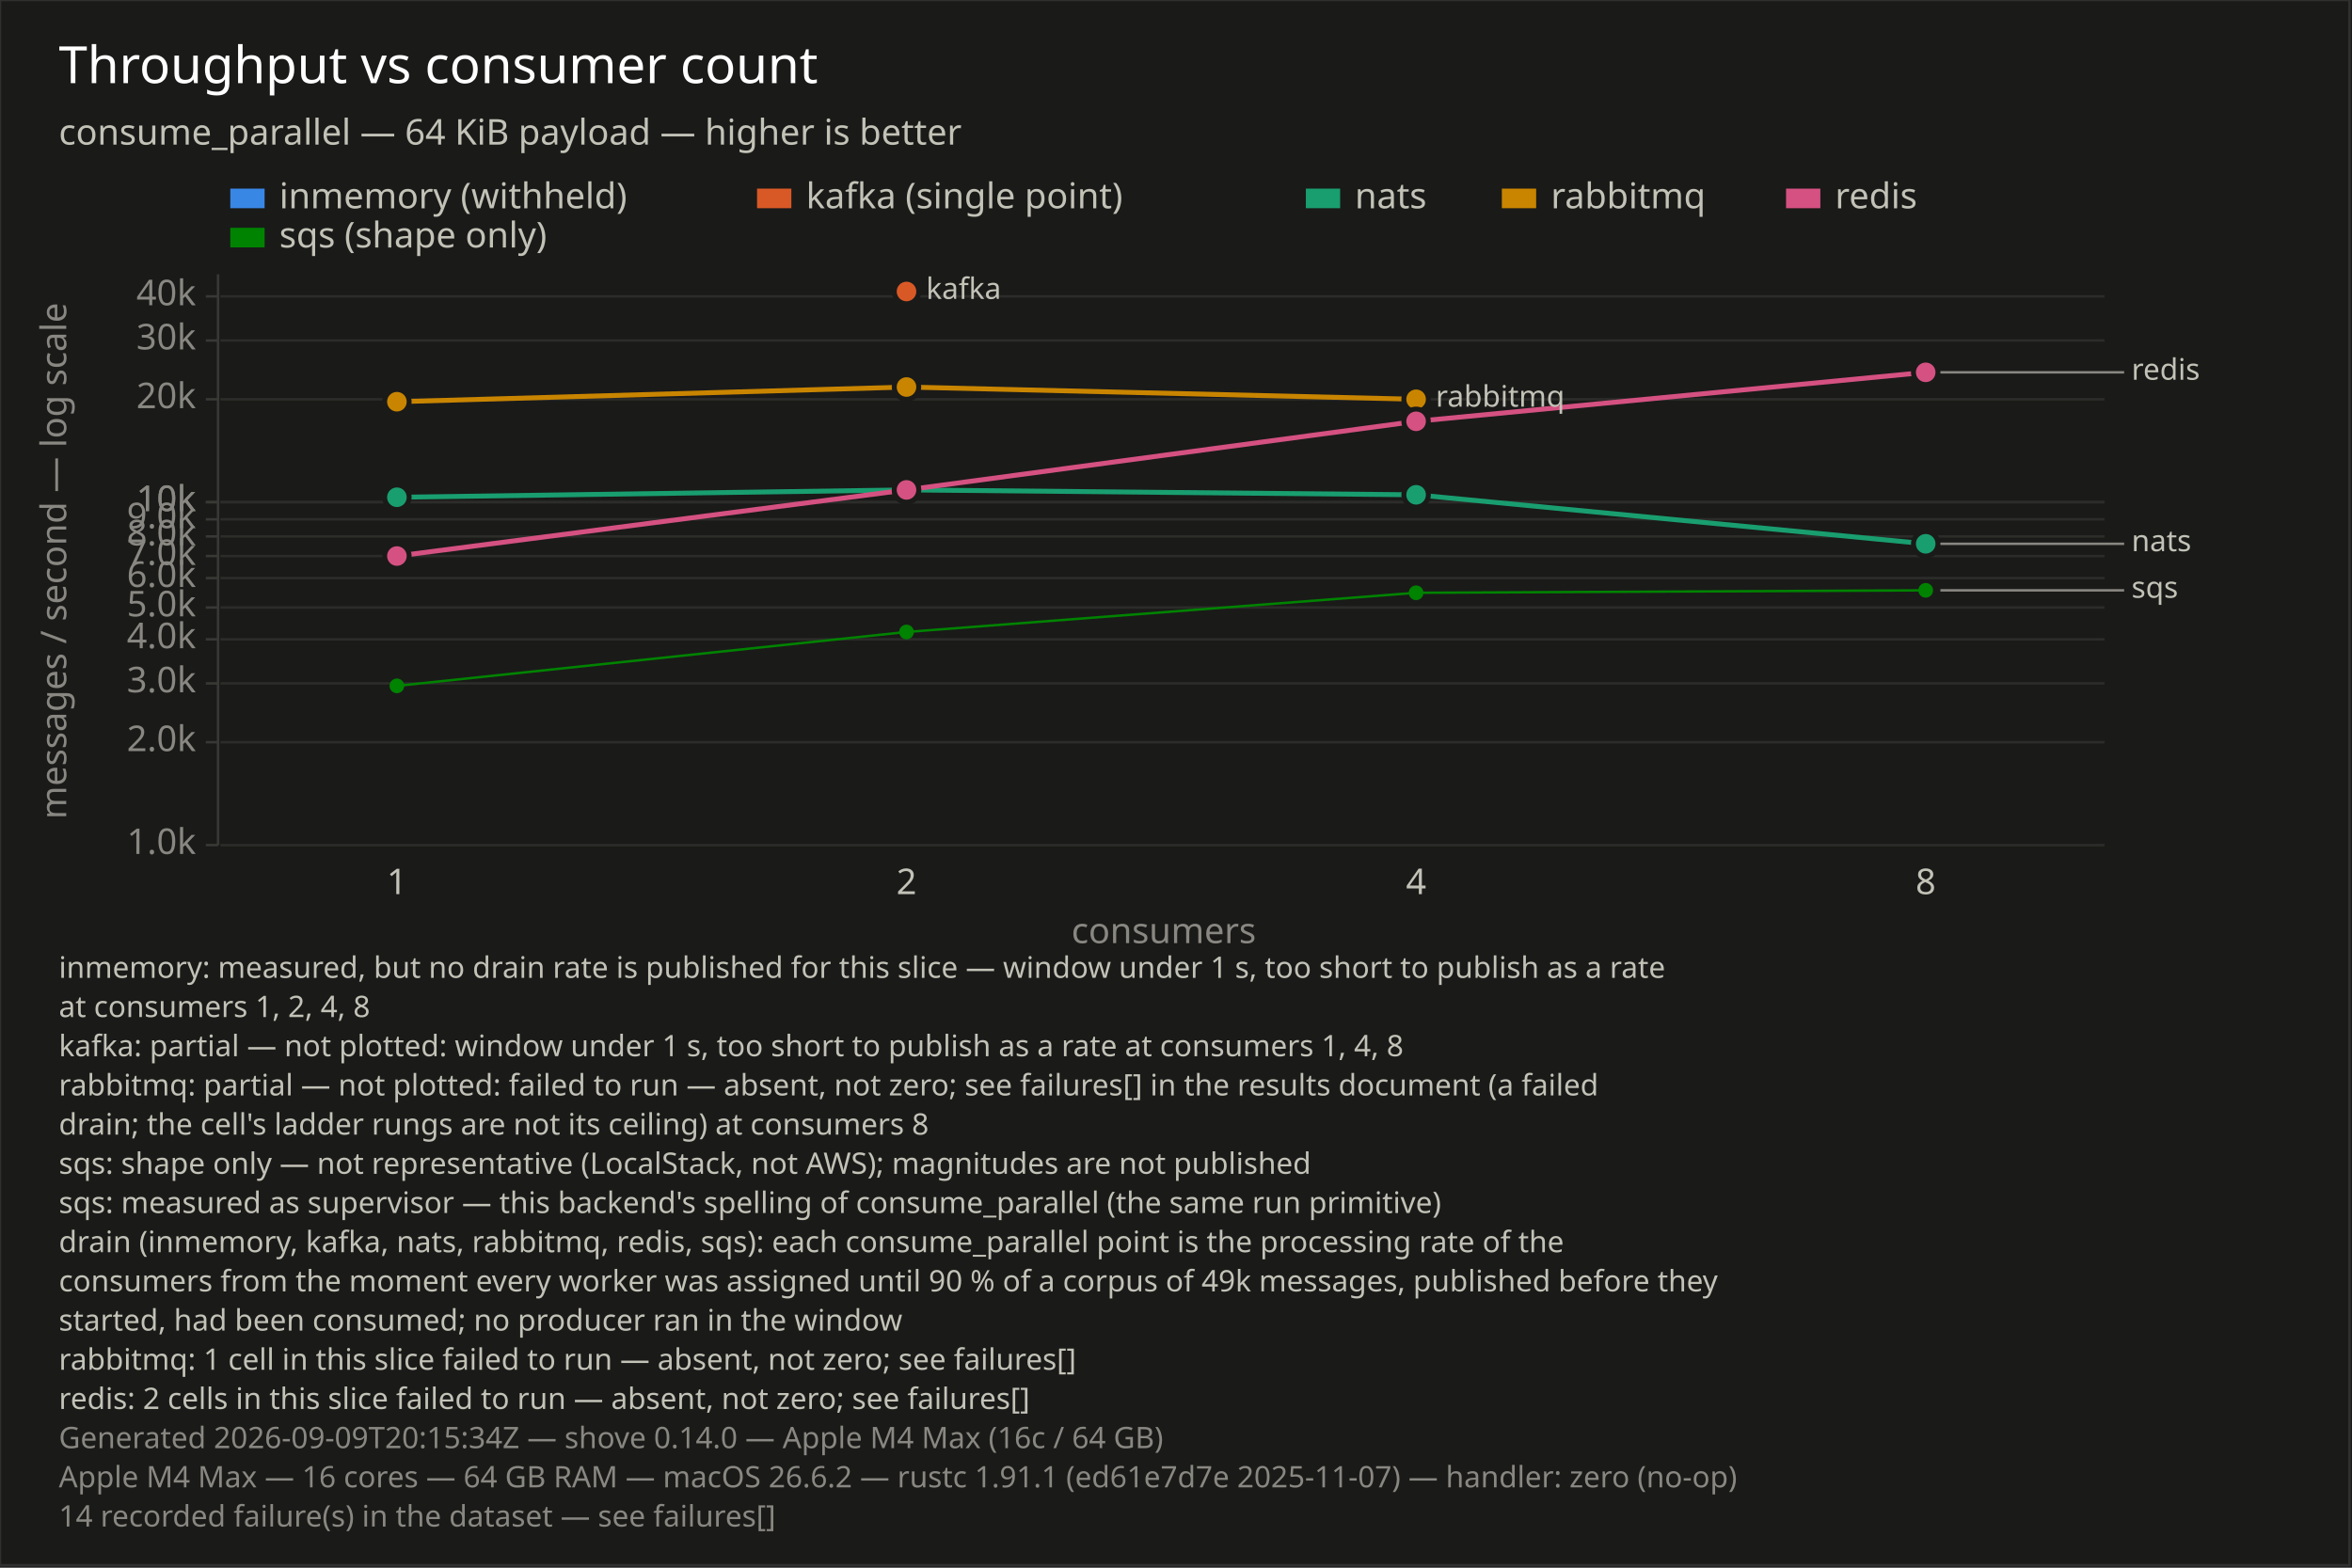
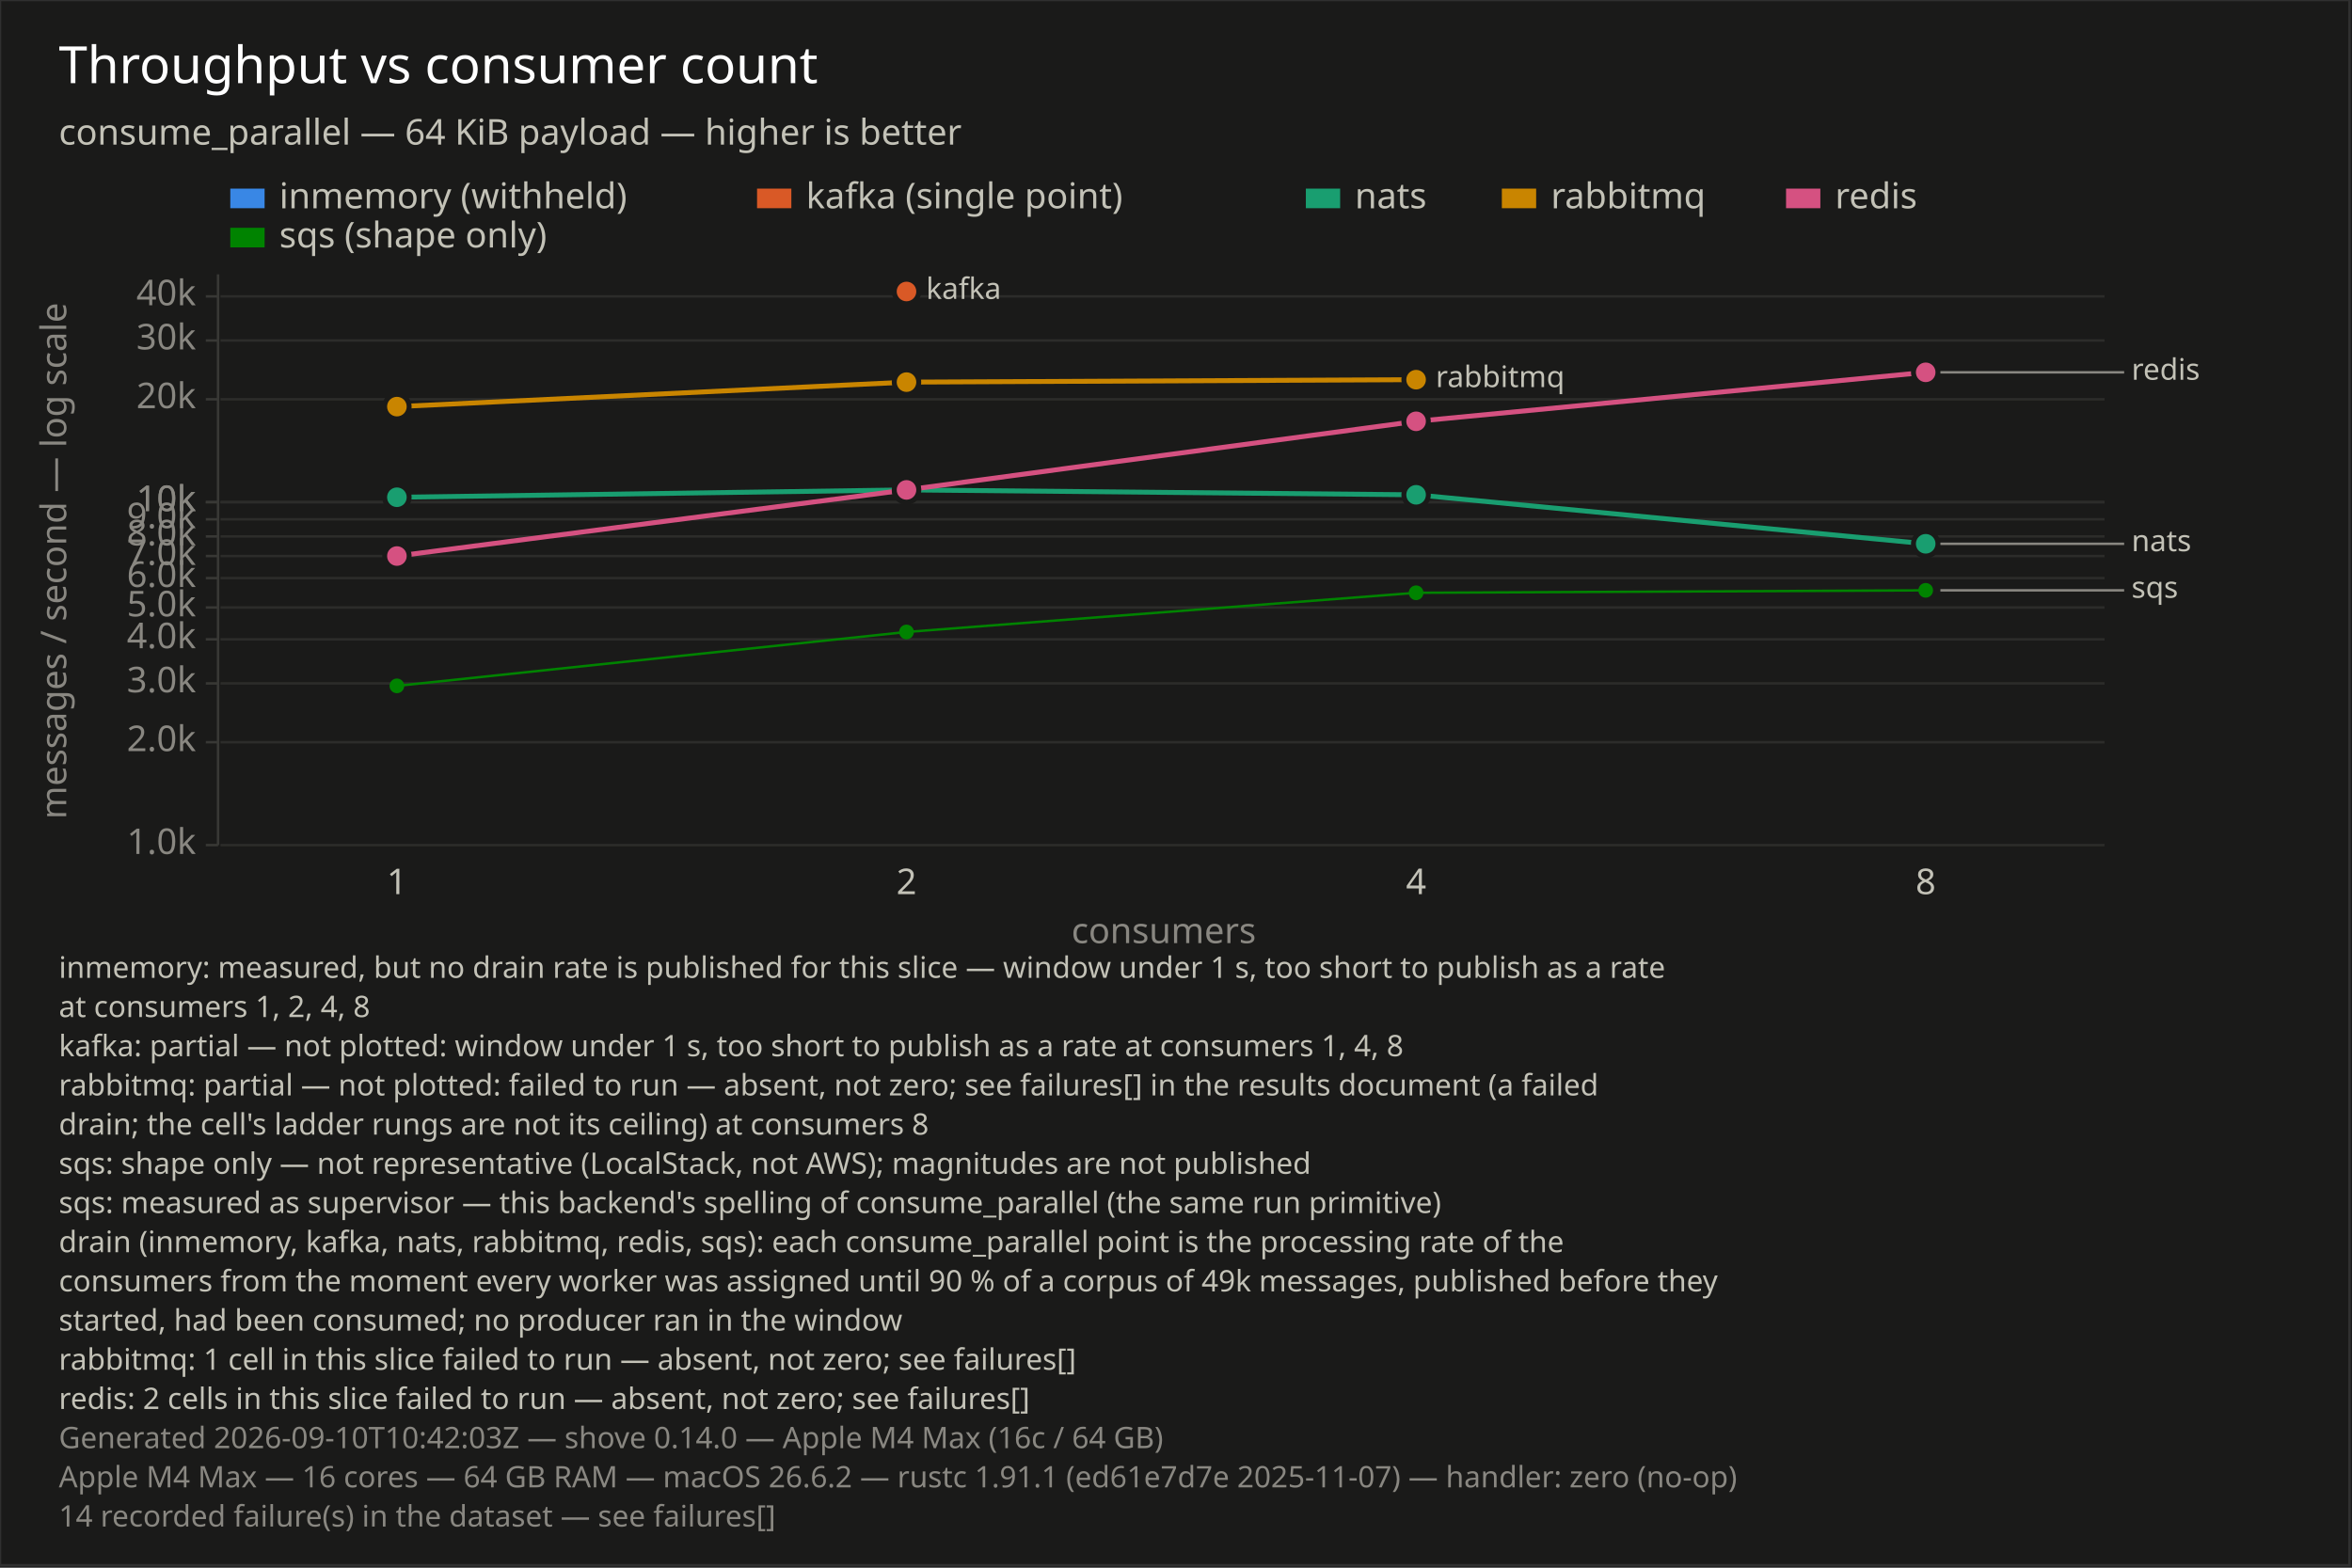
<svg xmlns="http://www.w3.org/2000/svg" width="960" height="640" viewBox="0 0 960 640">
  <rect x="0" y="0" width="960" height="640" opacity="1" fill="#1A1A19" stroke="none" />
  <rect x="0" y="0" width="959" height="639" opacity="0.1" fill="none" stroke="#FFFFFF" />
  <text x="24" y="18" dy="0.76em" text-anchor="start" font-family="sans-serif" font-size="20.968" opacity="1" fill="#FFFFFF">
Throughput vs consumer count
</text>
  <text x="24" y="48" dy="0.76em" text-anchor="start" font-family="sans-serif" font-size="14.516" opacity="1" fill="#C3C2B7">
consume_parallel — 64 KiB payload — higher is better
</text>
  <text x="24" y="390" dy="0.76em" text-anchor="start" font-family="sans-serif" font-size="12.097" opacity="1" fill="#C3C2B7">
inmemory: measured, but no drain rate is published for this slice — window under 1 s, too short to publish as a rate
</text>
  <text x="24" y="406" dy="0.76em" text-anchor="start" font-family="sans-serif" font-size="12.097" opacity="1" fill="#C3C2B7">
at consumers 1, 2, 4, 8
</text>
  <text x="24" y="422" dy="0.76em" text-anchor="start" font-family="sans-serif" font-size="12.097" opacity="1" fill="#C3C2B7">
kafka: partial — not plotted: window under 1 s, too short to publish as a rate at consumers 1, 4, 8
</text>
  <text x="24" y="438" dy="0.76em" text-anchor="start" font-family="sans-serif" font-size="12.097" opacity="1" fill="#C3C2B7">
rabbitmq: partial — not plotted: failed to run — absent, not zero; see failures[] in the results document (a failed
</text>
  <text x="24" y="454" dy="0.76em" text-anchor="start" font-family="sans-serif" font-size="12.097" opacity="1" fill="#C3C2B7">
drain; the cell's ladder rungs are not its ceiling) at consumers 8
</text>
  <text x="24" y="470" dy="0.76em" text-anchor="start" font-family="sans-serif" font-size="12.097" opacity="1" fill="#C3C2B7">
sqs: shape only — not representative (LocalStack, not AWS); magnitudes are not published
</text>
  <text x="24" y="486" dy="0.76em" text-anchor="start" font-family="sans-serif" font-size="12.097" opacity="1" fill="#C3C2B7">
sqs: measured as supervisor — this backend's spelling of consume_parallel (the same run primitive)
</text>
  <text x="24" y="502" dy="0.76em" text-anchor="start" font-family="sans-serif" font-size="12.097" opacity="1" fill="#C3C2B7">
drain (inmemory, kafka, nats, rabbitmq, redis, sqs): each consume_parallel point is the processing rate of the
</text>
  <text x="24" y="518" dy="0.76em" text-anchor="start" font-family="sans-serif" font-size="12.097" opacity="1" fill="#C3C2B7">
consumers from the moment every worker was assigned until 90 % of a corpus of 49k messages, published before they
</text>
  <text x="24" y="534" dy="0.76em" text-anchor="start" font-family="sans-serif" font-size="12.097" opacity="1" fill="#C3C2B7">
started, had been consumed; no producer ran in the window
</text>
  <text x="24" y="550" dy="0.76em" text-anchor="start" font-family="sans-serif" font-size="12.097" opacity="1" fill="#C3C2B7">
rabbitmq: 1 cell in this slice failed to run — absent, not zero; see failures[]
</text>
  <text x="24" y="566" dy="0.76em" text-anchor="start" font-family="sans-serif" font-size="12.097" opacity="1" fill="#C3C2B7">
redis: 2 cells in this slice failed to run — absent, not zero; see failures[]
</text>
  <text x="24" y="582" dy="0.76em" text-anchor="start" font-family="sans-serif" font-size="12.097" opacity="1" fill="#898781">
- Generated 2026-09-09T20:15:34Z — shove 0.14.0 — Apple M4 Max (16c / 64 GB)
+ Generated 2026-09-10T10:42:03Z — shove 0.14.0 — Apple M4 Max (16c / 64 GB)
</text>
  <text x="24" y="598" dy="0.76em" text-anchor="start" font-family="sans-serif" font-size="12.097" opacity="1" fill="#898781">
Apple M4 Max — 16 cores — 64 GB RAM — macOS 26.6.2 — rustc 1.91.1 (ed61e7d7e 2025-11-07) — handler: zero (no-op)
</text>
  <text x="24" y="614" dy="0.76em" text-anchor="start" font-family="sans-serif" font-size="12.097" opacity="1" fill="#898781">
14 recorded failure(s) in the dataset — see failures[]
</text>
  <text x="16" y="229" dy="0.76em" text-anchor="middle" font-family="sans-serif" font-size="14.516" opacity="1" fill="#898781" transform="rotate(270, 16, 229)">
messages / second — log scale
</text>
  <line opacity="1" stroke="#2C2C2A" stroke-width="1" x1="90" y1="345" x2="859" y2="345" />
  <line opacity="1" stroke="#2C2C2A" stroke-width="1" x1="90" y1="303" x2="859" y2="303" />
  <line opacity="1" stroke="#2C2C2A" stroke-width="1" x1="90" y1="279" x2="859" y2="279" />
  <line opacity="1" stroke="#2C2C2A" stroke-width="1" x1="90" y1="261" x2="859" y2="261" />
  <line opacity="1" stroke="#2C2C2A" stroke-width="1" x1="90" y1="248" x2="859" y2="248" />
  <line opacity="1" stroke="#2C2C2A" stroke-width="1" x1="90" y1="236" x2="859" y2="236" />
  <line opacity="1" stroke="#2C2C2A" stroke-width="1" x1="90" y1="227" x2="859" y2="227" />
  <line opacity="1" stroke="#2C2C2A" stroke-width="1" x1="90" y1="219" x2="859" y2="219" />
  <line opacity="1" stroke="#2C2C2A" stroke-width="1" x1="90" y1="212" x2="859" y2="212" />
  <line opacity="1" stroke="#2C2C2A" stroke-width="1" x1="90" y1="205" x2="859" y2="205" />
  <line opacity="1" stroke="#2C2C2A" stroke-width="1" x1="90" y1="205" x2="859" y2="205" />
  <line opacity="1" stroke="#2C2C2A" stroke-width="1" x1="90" y1="163" x2="859" y2="163" />
  <line opacity="1" stroke="#2C2C2A" stroke-width="1" x1="90" y1="139" x2="859" y2="139" />
  <line opacity="1" stroke="#2C2C2A" stroke-width="1" x1="90" y1="121" x2="859" y2="121" />
  <polyline fill="none" opacity="1" stroke="#383835" stroke-width="1" points="89,112 89,345 " />
  <text x="80" y="345" dy="0.5ex" text-anchor="end" font-family="sans-serif" font-size="14.516" opacity="1" fill="#898781">
1.0k
</text>
  <polyline fill="none" opacity="1" stroke="#383835" stroke-width="1" points="84,345 89,345 " />
  <text x="80" y="303" dy="0.5ex" text-anchor="end" font-family="sans-serif" font-size="14.516" opacity="1" fill="#898781">
2.0k
</text>
  <polyline fill="none" opacity="1" stroke="#383835" stroke-width="1" points="84,303 89,303 " />
  <text x="80" y="279" dy="0.5ex" text-anchor="end" font-family="sans-serif" font-size="14.516" opacity="1" fill="#898781">
3.0k
</text>
  <polyline fill="none" opacity="1" stroke="#383835" stroke-width="1" points="84,279 89,279 " />
  <text x="80" y="261" dy="0.5ex" text-anchor="end" font-family="sans-serif" font-size="14.516" opacity="1" fill="#898781">
4.0k
</text>
  <polyline fill="none" opacity="1" stroke="#383835" stroke-width="1" points="84,261 89,261 " />
  <text x="80" y="248" dy="0.5ex" text-anchor="end" font-family="sans-serif" font-size="14.516" opacity="1" fill="#898781">
5.0k
</text>
  <polyline fill="none" opacity="1" stroke="#383835" stroke-width="1" points="84,248 89,248 " />
  <text x="80" y="236" dy="0.5ex" text-anchor="end" font-family="sans-serif" font-size="14.516" opacity="1" fill="#898781">
6.0k
</text>
  <polyline fill="none" opacity="1" stroke="#383835" stroke-width="1" points="84,236 89,236 " />
  <text x="80" y="227" dy="0.5ex" text-anchor="end" font-family="sans-serif" font-size="14.516" opacity="1" fill="#898781">
7.0k
</text>
  <polyline fill="none" opacity="1" stroke="#383835" stroke-width="1" points="84,227 89,227 " />
  <text x="80" y="219" dy="0.5ex" text-anchor="end" font-family="sans-serif" font-size="14.516" opacity="1" fill="#898781">
8.0k
</text>
  <polyline fill="none" opacity="1" stroke="#383835" stroke-width="1" points="84,219 89,219 " />
  <text x="80" y="212" dy="0.5ex" text-anchor="end" font-family="sans-serif" font-size="14.516" opacity="1" fill="#898781">
9.0k
</text>
  <polyline fill="none" opacity="1" stroke="#383835" stroke-width="1" points="84,212 89,212 " />
  <text x="80" y="205" dy="0.5ex" text-anchor="end" font-family="sans-serif" font-size="14.516" opacity="1" fill="#898781">
10k
</text>
  <polyline fill="none" opacity="1" stroke="#383835" stroke-width="1" points="84,205 89,205 " />
  <text x="80" y="205" dy="0.5ex" text-anchor="end" font-family="sans-serif" font-size="14.516" opacity="1" fill="#898781">
10k
</text>
  <polyline fill="none" opacity="1" stroke="#383835" stroke-width="1" points="84,205 89,205 " />
  <text x="80" y="163" dy="0.5ex" text-anchor="end" font-family="sans-serif" font-size="14.516" opacity="1" fill="#898781">
20k
</text>
  <polyline fill="none" opacity="1" stroke="#383835" stroke-width="1" points="84,163 89,163 " />
  <text x="80" y="139" dy="0.5ex" text-anchor="end" font-family="sans-serif" font-size="14.516" opacity="1" fill="#898781">
30k
</text>
  <polyline fill="none" opacity="1" stroke="#383835" stroke-width="1" points="84,139 89,139 " />
  <text x="80" y="121" dy="0.5ex" text-anchor="end" font-family="sans-serif" font-size="14.516" opacity="1" fill="#898781">
40k
</text>
  <polyline fill="none" opacity="1" stroke="#383835" stroke-width="1" points="84,121 89,121 " />
  <polyline fill="none" opacity="1" stroke="#D95926" stroke-width="2" points="370,119 " />
  <polyline fill="none" opacity="1" stroke="#199E70" stroke-width="2" points="162,203 370,200 578,202 786,222 " />
-   <polyline fill="none" opacity="1" stroke="#C98500" stroke-width="2" points="162,164 370,158 578,163 " />
+   <polyline fill="none" opacity="1" stroke="#C98500" stroke-width="2" points="162,166 370,156 578,155 " />
  <polyline fill="none" opacity="1" stroke="#D55181" stroke-width="2" points="162,227 370,200 578,172 786,152 " />
  <polyline fill="none" opacity="1" stroke="#008300" stroke-width="1" points="162,280 370,258 578,242 786,241 " />
  <circle cx="370" cy="119" r="6" opacity="1" fill="#1A1A19" stroke="none" stroke-width="0" />
  <circle cx="370" cy="119" r="4" opacity="1" fill="#D95926" stroke="none" stroke-width="0" />
  <circle cx="162" cy="203" r="6" opacity="1" fill="#1A1A19" stroke="none" stroke-width="0" />
  <circle cx="162" cy="203" r="4" opacity="1" fill="#199E70" stroke="none" stroke-width="0" />
  <circle cx="370" cy="200" r="6" opacity="1" fill="#1A1A19" stroke="none" stroke-width="0" />
  <circle cx="370" cy="200" r="4" opacity="1" fill="#199E70" stroke="none" stroke-width="0" />
  <circle cx="578" cy="202" r="6" opacity="1" fill="#1A1A19" stroke="none" stroke-width="0" />
  <circle cx="578" cy="202" r="4" opacity="1" fill="#199E70" stroke="none" stroke-width="0" />
  <circle cx="786" cy="222" r="6" opacity="1" fill="#1A1A19" stroke="none" stroke-width="0" />
  <circle cx="786" cy="222" r="4" opacity="1" fill="#199E70" stroke="none" stroke-width="0" />
-   <circle cx="162" cy="164" r="6" opacity="1" fill="#1A1A19" stroke="none" stroke-width="0" />
-   <circle cx="162" cy="164" r="4" opacity="1" fill="#C98500" stroke="none" stroke-width="0" />
-   <circle cx="370" cy="158" r="6" opacity="1" fill="#1A1A19" stroke="none" stroke-width="0" />
-   <circle cx="370" cy="158" r="4" opacity="1" fill="#C98500" stroke="none" stroke-width="0" />
-   <circle cx="578" cy="163" r="6" opacity="1" fill="#1A1A19" stroke="none" stroke-width="0" />
-   <circle cx="578" cy="163" r="4" opacity="1" fill="#C98500" stroke="none" stroke-width="0" />
+   <circle cx="162" cy="166" r="6" opacity="1" fill="#1A1A19" stroke="none" stroke-width="0" />
+   <circle cx="162" cy="166" r="4" opacity="1" fill="#C98500" stroke="none" stroke-width="0" />
+   <circle cx="370" cy="156" r="6" opacity="1" fill="#1A1A19" stroke="none" stroke-width="0" />
+   <circle cx="370" cy="156" r="4" opacity="1" fill="#C98500" stroke="none" stroke-width="0" />
+   <circle cx="578" cy="155" r="6" opacity="1" fill="#1A1A19" stroke="none" stroke-width="0" />
+   <circle cx="578" cy="155" r="4" opacity="1" fill="#C98500" stroke="none" stroke-width="0" />
  <circle cx="162" cy="227" r="6" opacity="1" fill="#1A1A19" stroke="none" stroke-width="0" />
  <circle cx="162" cy="227" r="4" opacity="1" fill="#D55181" stroke="none" stroke-width="0" />
  <circle cx="370" cy="200" r="6" opacity="1" fill="#1A1A19" stroke="none" stroke-width="0" />
  <circle cx="370" cy="200" r="4" opacity="1" fill="#D55181" stroke="none" stroke-width="0" />
  <circle cx="578" cy="172" r="6" opacity="1" fill="#1A1A19" stroke="none" stroke-width="0" />
  <circle cx="578" cy="172" r="4" opacity="1" fill="#D55181" stroke="none" stroke-width="0" />
  <circle cx="786" cy="152" r="6" opacity="1" fill="#1A1A19" stroke="none" stroke-width="0" />
  <circle cx="786" cy="152" r="4" opacity="1" fill="#D55181" stroke="none" stroke-width="0" />
  <circle cx="162" cy="280" r="3" opacity="1" fill="#008300" stroke="none" stroke-width="0" />
  <circle cx="370" cy="258" r="3" opacity="1" fill="#008300" stroke="none" stroke-width="0" />
  <circle cx="578" cy="242" r="3" opacity="1" fill="#008300" stroke="none" stroke-width="0" />
  <circle cx="786" cy="241" r="3" opacity="1" fill="#008300" stroke="none" stroke-width="0" />
  <text x="378" y="119" dy="0.5ex" text-anchor="start" font-family="sans-serif" font-size="12.097" opacity="1" fill="#C3C2B7">
kafka
</text>
-   <text x="586" y="163" dy="0.5ex" text-anchor="start" font-family="sans-serif" font-size="12.097" opacity="1" fill="#C3C2B7">
+   <text x="586" y="155" dy="0.5ex" text-anchor="start" font-family="sans-serif" font-size="12.097" opacity="1" fill="#C3C2B7">
rabbitmq
</text>
  <polyline fill="none" opacity="1" stroke="#898781" stroke-width="1" points="792,152 867,152 " />
  <text x="870" y="152" dy="0.5ex" text-anchor="start" font-family="sans-serif" font-size="12.097" opacity="1" fill="#C3C2B7">
redis
</text>
  <polyline fill="none" opacity="1" stroke="#898781" stroke-width="1" points="792,222 867,222 " />
  <text x="870" y="222" dy="0.5ex" text-anchor="start" font-family="sans-serif" font-size="12.097" opacity="1" fill="#C3C2B7">
nats
</text>
  <polyline fill="none" opacity="1" stroke="#898781" stroke-width="1" points="792,241 867,241 " />
  <text x="870" y="241" dy="0.5ex" text-anchor="start" font-family="sans-serif" font-size="12.097" opacity="1" fill="#C3C2B7">
sqs
</text>
  <text x="162" y="354" dy="0.76em" text-anchor="middle" font-family="sans-serif" font-size="14.516" opacity="1" fill="#C3C2B7">
1
</text>
  <text x="370" y="354" dy="0.76em" text-anchor="middle" font-family="sans-serif" font-size="14.516" opacity="1" fill="#C3C2B7">
2
</text>
  <text x="578" y="354" dy="0.76em" text-anchor="middle" font-family="sans-serif" font-size="14.516" opacity="1" fill="#C3C2B7">
4
</text>
  <text x="786" y="354" dy="0.76em" text-anchor="middle" font-family="sans-serif" font-size="14.516" opacity="1" fill="#C3C2B7">
8
</text>
  <text x="475" y="374" dy="0.76em" text-anchor="middle" font-family="sans-serif" font-size="14.516" opacity="1" fill="#898781">
consumers
</text>
  <rect x="94" y="77" width="14" height="8" opacity="1" fill="#3987E5" stroke="none" />
  <text x="114" y="74" dy="0.76em" text-anchor="start" font-family="sans-serif" font-size="14.516" opacity="1" fill="#C3C2B7">
inmemory (withheld)
</text>
  <rect x="309" y="77" width="14" height="8" opacity="1" fill="#D95926" stroke="none" />
  <text x="329" y="74" dy="0.76em" text-anchor="start" font-family="sans-serif" font-size="14.516" opacity="1" fill="#C3C2B7">
kafka (single point)
</text>
  <rect x="533" y="77" width="14" height="8" opacity="1" fill="#199E70" stroke="none" />
  <text x="553" y="74" dy="0.76em" text-anchor="start" font-family="sans-serif" font-size="14.516" opacity="1" fill="#C3C2B7">
nats
</text>
  <rect x="613" y="77" width="14" height="8" opacity="1" fill="#C98500" stroke="none" />
  <text x="633" y="74" dy="0.76em" text-anchor="start" font-family="sans-serif" font-size="14.516" opacity="1" fill="#C3C2B7">
rabbitmq
</text>
  <rect x="729" y="77" width="14" height="8" opacity="1" fill="#D55181" stroke="none" />
  <text x="749" y="74" dy="0.76em" text-anchor="start" font-family="sans-serif" font-size="14.516" opacity="1" fill="#C3C2B7">
redis
</text>
  <rect x="94" y="93" width="14" height="8" opacity="1" fill="#008300" stroke="none" />
  <text x="114" y="90" dy="0.76em" text-anchor="start" font-family="sans-serif" font-size="14.516" opacity="1" fill="#C3C2B7">
sqs (shape only)
</text>
</svg>
